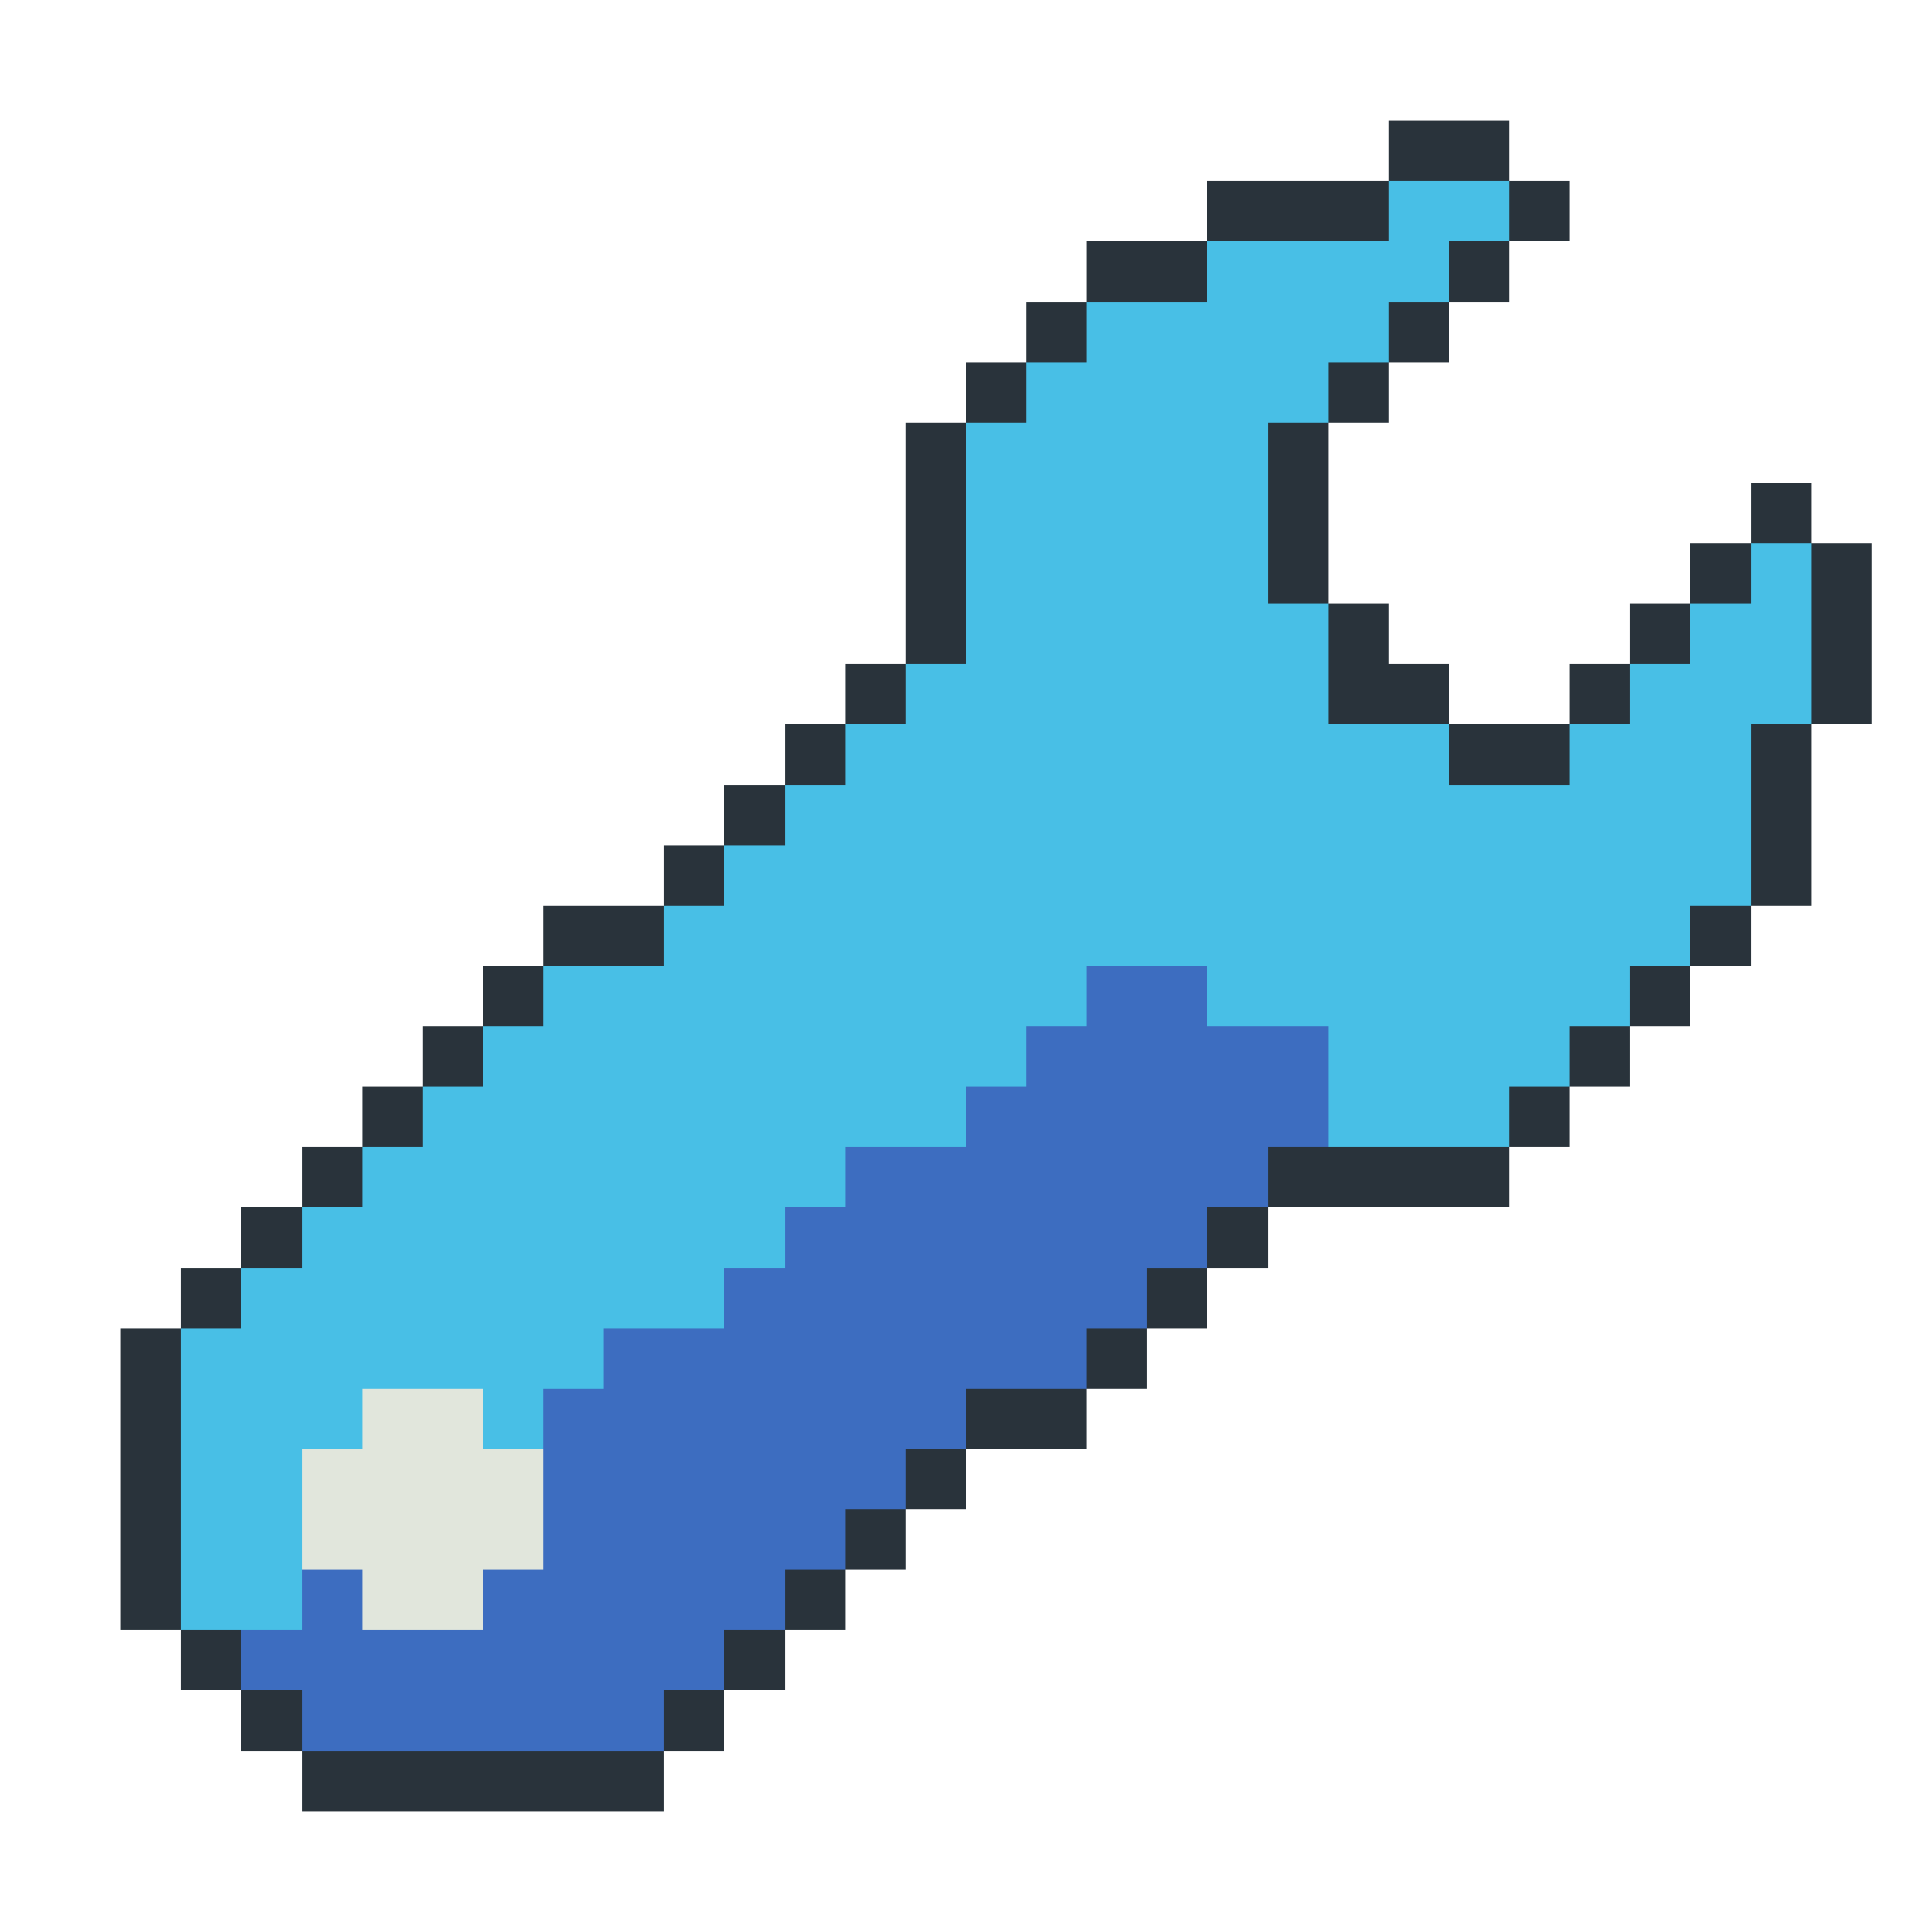
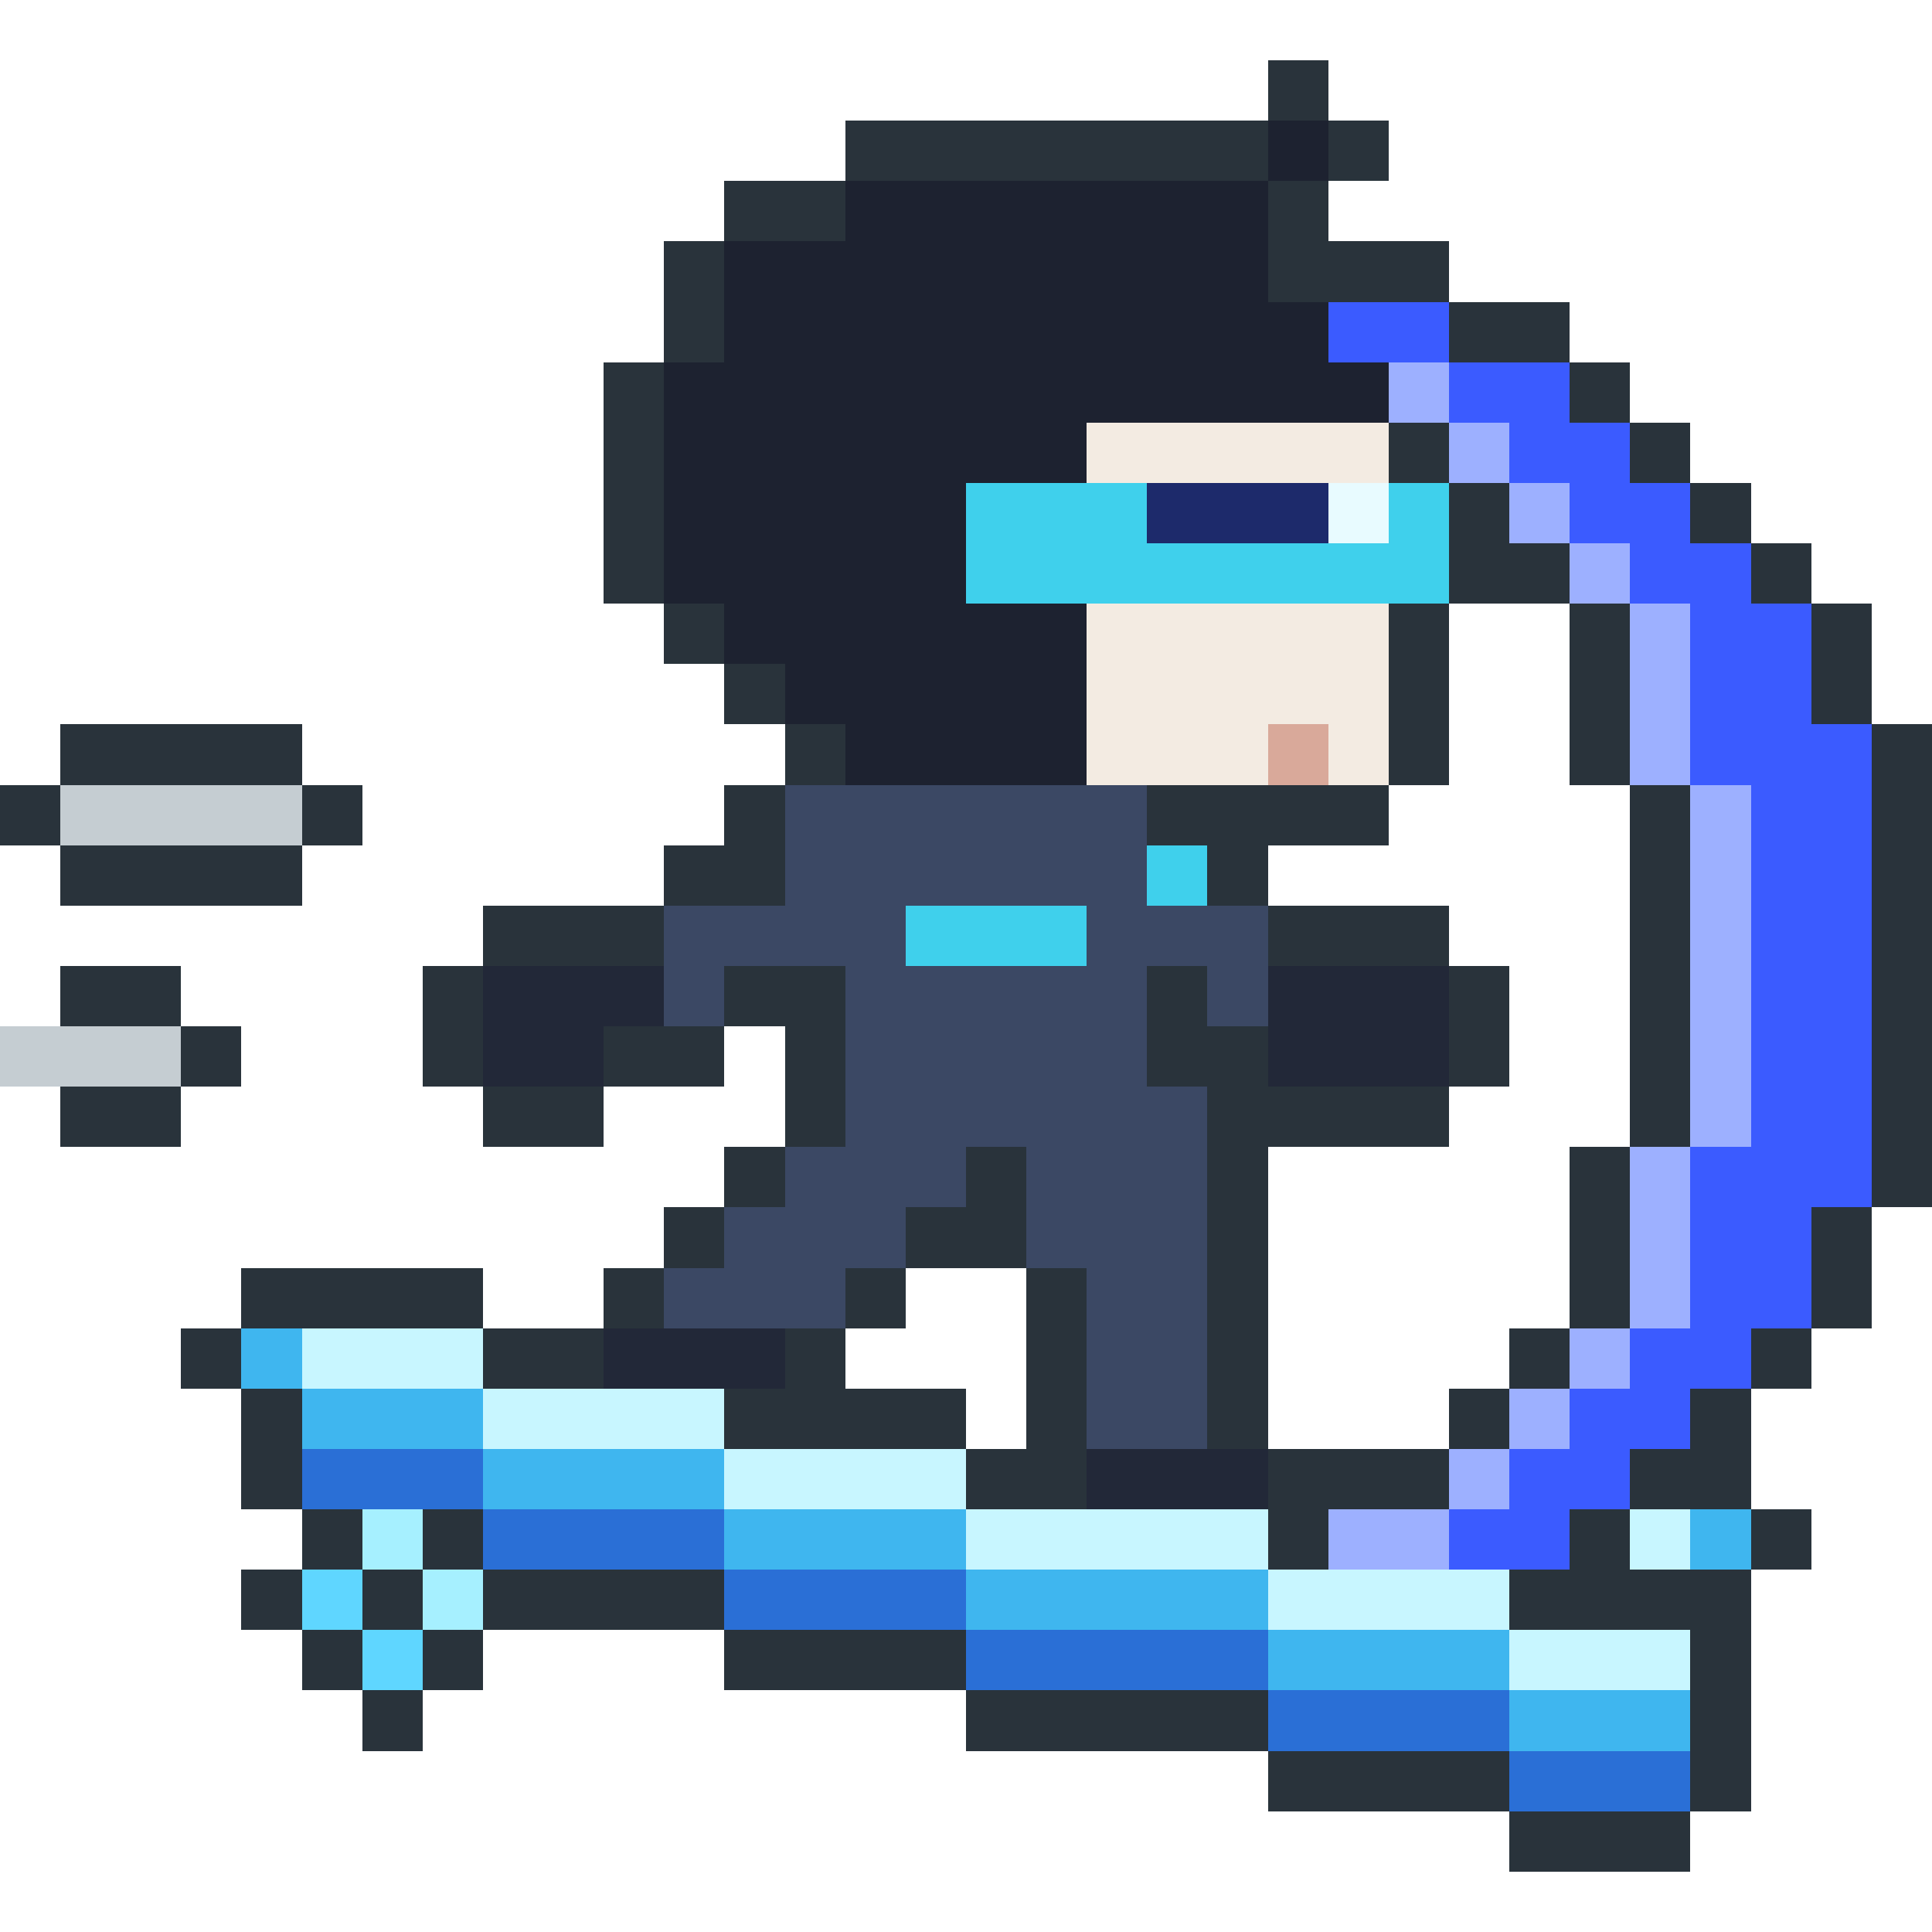
<svg xmlns="http://www.w3.org/2000/svg" viewBox="0 0 32 32" shape-rendering="crispEdges">
  <rect width="32" height="32" fill="#fff" />
-   <rect x="23" y="2" width="2" height="1" fill="#29333b" />
-   <rect x="20" y="3" width="3" height="1" fill="#29333b" />
-   <rect x="23" y="3" width="2" height="1" fill="#48bfe6" />
-   <rect x="25" y="3" width="1" height="1" fill="#29333b" />
-   <rect x="18" y="4" width="2" height="1" fill="#29333b" />
-   <rect x="20" y="4" width="4" height="1" fill="#48bfe6" />
-   <rect x="24" y="4" width="1" height="1" fill="#29333b" />
-   <rect x="17" y="5" width="1" height="1" fill="#29333b" />
-   <rect x="18" y="5" width="5" height="1" fill="#48bfe6" />
-   <rect x="23" y="5" width="1" height="1" fill="#29333b" />
-   <rect x="16" y="6" width="1" height="1" fill="#29333b" />
-   <rect x="17" y="6" width="5" height="1" fill="#48bfe6" />
-   <rect x="22" y="6" width="1" height="1" fill="#29333b" />
-   <rect x="15" y="7" width="1" height="1" fill="#29333b" />
-   <rect x="16" y="7" width="5" height="1" fill="#48bfe6" />
-   <rect x="21" y="7" width="1" height="1" fill="#29333b" />
-   <rect x="15" y="8" width="1" height="1" fill="#29333b" />
-   <rect x="16" y="8" width="5" height="1" fill="#48bfe6" />
-   <rect x="21" y="8" width="1" height="1" fill="#29333b" />
-   <rect x="29" y="8" width="1" height="1" fill="#29333b" />
-   <rect x="15" y="9" width="1" height="1" fill="#29333b" />
-   <rect x="16" y="9" width="5" height="1" fill="#48bfe6" />
-   <rect x="21" y="9" width="1" height="1" fill="#29333b" />
-   <rect x="28" y="9" width="1" height="1" fill="#29333b" />
-   <rect x="29" y="9" width="1" height="1" fill="#48bfe6" />
-   <rect x="30" y="9" width="1" height="1" fill="#29333b" />
-   <rect x="15" y="10" width="1" height="1" fill="#29333b" />
-   <rect x="16" y="10" width="6" height="1" fill="#48bfe6" />
-   <rect x="22" y="10" width="1" height="1" fill="#29333b" />
-   <rect x="27" y="10" width="1" height="1" fill="#29333b" />
-   <rect x="28" y="10" width="2" height="1" fill="#48bfe6" />
+   <rect x="21" y="1" width="1" height="1" fill="#29333b" />
+   <rect x="14" y="2" width="7" height="1" fill="#29333b" />
+   <rect x="21" y="2" width="1" height="1" fill="#1d2230" />
+   <rect x="22" y="2" width="1" height="1" fill="#29333b" />
+   <rect x="12" y="3" width="2" height="1" fill="#29333b" />
+   <rect x="14" y="3" width="7" height="1" fill="#1d2230" />
+   <rect x="21" y="3" width="1" height="1" fill="#29333b" />
+   <rect x="11" y="4" width="1" height="1" fill="#29333b" />
+   <rect x="12" y="4" width="9" height="1" fill="#1d2230" />
+   <rect x="21" y="4" width="3" height="1" fill="#29333b" />
+   <rect x="11" y="5" width="1" height="1" fill="#29333b" />
+   <rect x="12" y="5" width="10" height="1" fill="#1d2230" />
+   <rect x="22" y="5" width="2" height="1" fill="#3b5bff" />
+   <rect x="24" y="5" width="2" height="1" fill="#29333b" />
+   <rect x="10" y="6" width="1" height="1" fill="#29333b" />
+   <rect x="11" y="6" width="12" height="1" fill="#1d2230" />
+   <rect x="23" y="6" width="1" height="1" fill="#9db0ff" />
+   <rect x="24" y="6" width="2" height="1" fill="#3b5bff" />
+   <rect x="26" y="6" width="1" height="1" fill="#29333b" />
+   <rect x="10" y="7" width="1" height="1" fill="#29333b" />
+   <rect x="11" y="7" width="7" height="1" fill="#1d2230" />
+   <rect x="18" y="7" width="5" height="1" fill="#f3ebe2" />
+   <rect x="23" y="7" width="1" height="1" fill="#29333b" />
+   <rect x="24" y="7" width="1" height="1" fill="#9db0ff" />
+   <rect x="25" y="7" width="2" height="1" fill="#3b5bff" />
+   <rect x="27" y="7" width="1" height="1" fill="#29333b" />
+   <rect x="10" y="8" width="1" height="1" fill="#29333b" />
+   <rect x="11" y="8" width="5" height="1" fill="#1d2230" />
+   <rect x="16" y="8" width="3" height="1" fill="#3fd0ec" />
+   <rect x="19" y="8" width="3" height="1" fill="#1d2a6b" />
+   <rect x="22" y="8" width="1" height="1" fill="#e8fbff" />
+   <rect x="23" y="8" width="1" height="1" fill="#3fd0ec" />
+   <rect x="24" y="8" width="1" height="1" fill="#29333b" />
+   <rect x="25" y="8" width="1" height="1" fill="#9db0ff" />
+   <rect x="26" y="8" width="2" height="1" fill="#3b5bff" />
+   <rect x="28" y="8" width="1" height="1" fill="#29333b" />
+   <rect x="10" y="9" width="1" height="1" fill="#29333b" />
+   <rect x="11" y="9" width="5" height="1" fill="#1d2230" />
+   <rect x="16" y="9" width="8" height="1" fill="#3fd0ec" />
+   <rect x="24" y="9" width="2" height="1" fill="#29333b" />
+   <rect x="26" y="9" width="1" height="1" fill="#9db0ff" />
+   <rect x="27" y="9" width="2" height="1" fill="#3b5bff" />
+   <rect x="29" y="9" width="1" height="1" fill="#29333b" />
+   <rect x="11" y="10" width="1" height="1" fill="#29333b" />
+   <rect x="12" y="10" width="6" height="1" fill="#1d2230" />
+   <rect x="18" y="10" width="5" height="1" fill="#f3ebe2" />
+   <rect x="23" y="10" width="1" height="1" fill="#29333b" />
+   <rect x="26" y="10" width="1" height="1" fill="#29333b" />
+   <rect x="27" y="10" width="1" height="1" fill="#9db0ff" />
+   <rect x="28" y="10" width="2" height="1" fill="#3b5bff" />
  <rect x="30" y="10" width="1" height="1" fill="#29333b" />
-   <rect x="14" y="11" width="1" height="1" fill="#29333b" />
-   <rect x="15" y="11" width="7" height="1" fill="#48bfe6" />
-   <rect x="22" y="11" width="2" height="1" fill="#29333b" />
+   <rect x="12" y="11" width="1" height="1" fill="#29333b" />
+   <rect x="13" y="11" width="5" height="1" fill="#1d2230" />
+   <rect x="18" y="11" width="5" height="1" fill="#f3ebe2" />
+   <rect x="23" y="11" width="1" height="1" fill="#29333b" />
  <rect x="26" y="11" width="1" height="1" fill="#29333b" />
-   <rect x="27" y="11" width="3" height="1" fill="#48bfe6" />
+   <rect x="27" y="11" width="1" height="1" fill="#9db0ff" />
+   <rect x="28" y="11" width="2" height="1" fill="#3b5bff" />
  <rect x="30" y="11" width="1" height="1" fill="#29333b" />
+   <rect x="1" y="12" width="4" height="1" fill="#29333b" />
  <rect x="13" y="12" width="1" height="1" fill="#29333b" />
-   <rect x="14" y="12" width="10" height="1" fill="#48bfe6" />
-   <rect x="24" y="12" width="2" height="1" fill="#29333b" />
-   <rect x="26" y="12" width="3" height="1" fill="#48bfe6" />
-   <rect x="29" y="12" width="1" height="1" fill="#29333b" />
+   <rect x="14" y="12" width="4" height="1" fill="#1d2230" />
+   <rect x="18" y="12" width="3" height="1" fill="#f3ebe2" />
+   <rect x="21" y="12" width="1" height="1" fill="#d9a99a" />
+   <rect x="22" y="12" width="1" height="1" fill="#f3ebe2" />
+   <rect x="23" y="12" width="1" height="1" fill="#29333b" />
+   <rect x="26" y="12" width="1" height="1" fill="#29333b" />
+   <rect x="27" y="12" width="1" height="1" fill="#9db0ff" />
+   <rect x="28" y="12" width="3" height="1" fill="#3b5bff" />
+   <rect x="31" y="12" width="1" height="1" fill="#29333b" />
+   <rect x="0" y="13" width="1" height="1" fill="#29333b" />
+   <rect x="1" y="13" width="4" height="1" fill="#c5cdd2" />
+   <rect x="5" y="13" width="1" height="1" fill="#29333b" />
  <rect x="12" y="13" width="1" height="1" fill="#29333b" />
-   <rect x="13" y="13" width="16" height="1" fill="#48bfe6" />
-   <rect x="29" y="13" width="1" height="1" fill="#29333b" />
-   <rect x="11" y="14" width="1" height="1" fill="#29333b" />
-   <rect x="12" y="14" width="17" height="1" fill="#48bfe6" />
-   <rect x="29" y="14" width="1" height="1" fill="#29333b" />
-   <rect x="9" y="15" width="2" height="1" fill="#29333b" />
-   <rect x="11" y="15" width="17" height="1" fill="#48bfe6" />
-   <rect x="28" y="15" width="1" height="1" fill="#29333b" />
-   <rect x="8" y="16" width="1" height="1" fill="#29333b" />
-   <rect x="9" y="16" width="9" height="1" fill="#48bfe6" />
-   <rect x="18" y="16" width="2" height="1" fill="#3d6dc0" />
-   <rect x="20" y="16" width="7" height="1" fill="#48bfe6" />
+   <rect x="13" y="13" width="6" height="1" fill="#3b4864" />
+   <rect x="19" y="13" width="4" height="1" fill="#29333b" />
+   <rect x="27" y="13" width="1" height="1" fill="#29333b" />
+   <rect x="28" y="13" width="1" height="1" fill="#9db0ff" />
+   <rect x="29" y="13" width="2" height="1" fill="#3b5bff" />
+   <rect x="31" y="13" width="1" height="1" fill="#29333b" />
+   <rect x="1" y="14" width="4" height="1" fill="#29333b" />
+   <rect x="11" y="14" width="2" height="1" fill="#29333b" />
+   <rect x="13" y="14" width="6" height="1" fill="#3b4864" />
+   <rect x="19" y="14" width="1" height="1" fill="#3fd0ec" />
+   <rect x="20" y="14" width="1" height="1" fill="#29333b" />
+   <rect x="27" y="14" width="1" height="1" fill="#29333b" />
+   <rect x="28" y="14" width="1" height="1" fill="#9db0ff" />
+   <rect x="29" y="14" width="2" height="1" fill="#3b5bff" />
+   <rect x="31" y="14" width="1" height="1" fill="#29333b" />
+   <rect x="8" y="15" width="3" height="1" fill="#29333b" />
+   <rect x="11" y="15" width="4" height="1" fill="#3b4864" />
+   <rect x="15" y="15" width="3" height="1" fill="#3fd0ec" />
+   <rect x="18" y="15" width="3" height="1" fill="#3b4864" />
+   <rect x="21" y="15" width="3" height="1" fill="#29333b" />
+   <rect x="27" y="15" width="1" height="1" fill="#29333b" />
+   <rect x="28" y="15" width="1" height="1" fill="#9db0ff" />
+   <rect x="29" y="15" width="2" height="1" fill="#3b5bff" />
+   <rect x="31" y="15" width="1" height="1" fill="#29333b" />
+   <rect x="1" y="16" width="2" height="1" fill="#29333b" />
+   <rect x="7" y="16" width="1" height="1" fill="#29333b" />
+   <rect x="8" y="16" width="3" height="1" fill="#222838" />
+   <rect x="11" y="16" width="1" height="1" fill="#3b4864" />
+   <rect x="12" y="16" width="2" height="1" fill="#29333b" />
+   <rect x="14" y="16" width="5" height="1" fill="#3b4864" />
+   <rect x="19" y="16" width="1" height="1" fill="#29333b" />
+   <rect x="20" y="16" width="1" height="1" fill="#3b4864" />
+   <rect x="21" y="16" width="3" height="1" fill="#222838" />
+   <rect x="24" y="16" width="1" height="1" fill="#29333b" />
  <rect x="27" y="16" width="1" height="1" fill="#29333b" />
+   <rect x="28" y="16" width="1" height="1" fill="#9db0ff" />
+   <rect x="29" y="16" width="2" height="1" fill="#3b5bff" />
+   <rect x="31" y="16" width="1" height="1" fill="#29333b" />
+   <rect x="0" y="17" width="3" height="1" fill="#c5cdd2" />
+   <rect x="3" y="17" width="1" height="1" fill="#29333b" />
  <rect x="7" y="17" width="1" height="1" fill="#29333b" />
-   <rect x="8" y="17" width="9" height="1" fill="#48bfe6" />
-   <rect x="17" y="17" width="5" height="1" fill="#3d6dc0" />
-   <rect x="22" y="17" width="4" height="1" fill="#48bfe6" />
-   <rect x="26" y="17" width="1" height="1" fill="#29333b" />
-   <rect x="6" y="18" width="1" height="1" fill="#29333b" />
-   <rect x="7" y="18" width="9" height="1" fill="#48bfe6" />
-   <rect x="16" y="18" width="6" height="1" fill="#3d6dc0" />
-   <rect x="22" y="18" width="3" height="1" fill="#48bfe6" />
-   <rect x="25" y="18" width="1" height="1" fill="#29333b" />
-   <rect x="5" y="19" width="1" height="1" fill="#29333b" />
-   <rect x="6" y="19" width="8" height="1" fill="#48bfe6" />
-   <rect x="14" y="19" width="7" height="1" fill="#3d6dc0" />
-   <rect x="21" y="19" width="4" height="1" fill="#29333b" />
-   <rect x="4" y="20" width="1" height="1" fill="#29333b" />
-   <rect x="5" y="20" width="8" height="1" fill="#48bfe6" />
-   <rect x="13" y="20" width="7" height="1" fill="#3d6dc0" />
+   <rect x="8" y="17" width="2" height="1" fill="#222838" />
+   <rect x="10" y="17" width="2" height="1" fill="#29333b" />
+   <rect x="13" y="17" width="1" height="1" fill="#29333b" />
+   <rect x="14" y="17" width="5" height="1" fill="#3b4864" />
+   <rect x="19" y="17" width="2" height="1" fill="#29333b" />
+   <rect x="21" y="17" width="3" height="1" fill="#222838" />
+   <rect x="24" y="17" width="1" height="1" fill="#29333b" />
+   <rect x="27" y="17" width="1" height="1" fill="#29333b" />
+   <rect x="28" y="17" width="1" height="1" fill="#9db0ff" />
+   <rect x="29" y="17" width="2" height="1" fill="#3b5bff" />
+   <rect x="31" y="17" width="1" height="1" fill="#29333b" />
+   <rect x="1" y="18" width="2" height="1" fill="#29333b" />
+   <rect x="8" y="18" width="2" height="1" fill="#29333b" />
+   <rect x="13" y="18" width="1" height="1" fill="#29333b" />
+   <rect x="14" y="18" width="6" height="1" fill="#3b4864" />
+   <rect x="20" y="18" width="4" height="1" fill="#29333b" />
+   <rect x="27" y="18" width="1" height="1" fill="#29333b" />
+   <rect x="28" y="18" width="1" height="1" fill="#9db0ff" />
+   <rect x="29" y="18" width="2" height="1" fill="#3b5bff" />
+   <rect x="31" y="18" width="1" height="1" fill="#29333b" />
+   <rect x="12" y="19" width="1" height="1" fill="#29333b" />
+   <rect x="13" y="19" width="3" height="1" fill="#3b4864" />
+   <rect x="16" y="19" width="1" height="1" fill="#29333b" />
+   <rect x="17" y="19" width="3" height="1" fill="#3b4864" />
+   <rect x="20" y="19" width="1" height="1" fill="#29333b" />
+   <rect x="26" y="19" width="1" height="1" fill="#29333b" />
+   <rect x="27" y="19" width="1" height="1" fill="#9db0ff" />
+   <rect x="28" y="19" width="3" height="1" fill="#3b5bff" />
+   <rect x="31" y="19" width="1" height="1" fill="#29333b" />
+   <rect x="11" y="20" width="1" height="1" fill="#29333b" />
+   <rect x="12" y="20" width="3" height="1" fill="#3b4864" />
+   <rect x="15" y="20" width="2" height="1" fill="#29333b" />
+   <rect x="17" y="20" width="3" height="1" fill="#3b4864" />
  <rect x="20" y="20" width="1" height="1" fill="#29333b" />
-   <rect x="3" y="21" width="1" height="1" fill="#29333b" />
-   <rect x="4" y="21" width="8" height="1" fill="#48bfe6" />
-   <rect x="12" y="21" width="7" height="1" fill="#3d6dc0" />
-   <rect x="19" y="21" width="1" height="1" fill="#29333b" />
-   <rect x="2" y="22" width="1" height="1" fill="#29333b" />
-   <rect x="3" y="22" width="7" height="1" fill="#48bfe6" />
-   <rect x="10" y="22" width="8" height="1" fill="#3d6dc0" />
-   <rect x="18" y="22" width="1" height="1" fill="#29333b" />
-   <rect x="2" y="23" width="1" height="1" fill="#29333b" />
-   <rect x="3" y="23" width="3" height="1" fill="#48bfe6" />
-   <rect x="6" y="23" width="2" height="1" fill="#e1e6dc" />
-   <rect x="8" y="23" width="1" height="1" fill="#48bfe6" />
-   <rect x="9" y="23" width="7" height="1" fill="#3d6dc0" />
-   <rect x="16" y="23" width="2" height="1" fill="#29333b" />
-   <rect x="2" y="24" width="1" height="1" fill="#29333b" />
-   <rect x="3" y="24" width="2" height="1" fill="#48bfe6" />
-   <rect x="5" y="24" width="4" height="1" fill="#e1e6dc" />
-   <rect x="9" y="24" width="6" height="1" fill="#3d6dc0" />
-   <rect x="15" y="24" width="1" height="1" fill="#29333b" />
-   <rect x="2" y="25" width="1" height="1" fill="#29333b" />
-   <rect x="3" y="25" width="2" height="1" fill="#48bfe6" />
-   <rect x="5" y="25" width="4" height="1" fill="#e1e6dc" />
-   <rect x="9" y="25" width="5" height="1" fill="#3d6dc0" />
-   <rect x="14" y="25" width="1" height="1" fill="#29333b" />
-   <rect x="2" y="26" width="1" height="1" fill="#29333b" />
-   <rect x="3" y="26" width="2" height="1" fill="#48bfe6" />
-   <rect x="5" y="26" width="1" height="1" fill="#3d6dc0" />
-   <rect x="6" y="26" width="2" height="1" fill="#e1e6dc" />
-   <rect x="8" y="26" width="5" height="1" fill="#3d6dc0" />
-   <rect x="13" y="26" width="1" height="1" fill="#29333b" />
-   <rect x="3" y="27" width="1" height="1" fill="#29333b" />
-   <rect x="4" y="27" width="8" height="1" fill="#3d6dc0" />
-   <rect x="12" y="27" width="1" height="1" fill="#29333b" />
-   <rect x="4" y="28" width="1" height="1" fill="#29333b" />
-   <rect x="5" y="28" width="6" height="1" fill="#3d6dc0" />
-   <rect x="11" y="28" width="1" height="1" fill="#29333b" />
-   <rect x="5" y="29" width="6" height="1" fill="#29333b" />
+   <rect x="26" y="20" width="1" height="1" fill="#29333b" />
+   <rect x="27" y="20" width="1" height="1" fill="#9db0ff" />
+   <rect x="28" y="20" width="2" height="1" fill="#3b5bff" />
+   <rect x="30" y="20" width="1" height="1" fill="#29333b" />
+   <rect x="4" y="21" width="4" height="1" fill="#29333b" />
+   <rect x="10" y="21" width="1" height="1" fill="#29333b" />
+   <rect x="11" y="21" width="3" height="1" fill="#3b4864" />
+   <rect x="14" y="21" width="1" height="1" fill="#29333b" />
+   <rect x="17" y="21" width="1" height="1" fill="#29333b" />
+   <rect x="18" y="21" width="2" height="1" fill="#3b4864" />
+   <rect x="20" y="21" width="1" height="1" fill="#29333b" />
+   <rect x="26" y="21" width="1" height="1" fill="#29333b" />
+   <rect x="27" y="21" width="1" height="1" fill="#9db0ff" />
+   <rect x="28" y="21" width="2" height="1" fill="#3b5bff" />
+   <rect x="30" y="21" width="1" height="1" fill="#29333b" />
+   <rect x="3" y="22" width="1" height="1" fill="#29333b" />
+   <rect x="4" y="22" width="1" height="1" fill="#3fb6ef" />
+   <rect x="5" y="22" width="3" height="1" fill="#c8f6ff" />
+   <rect x="8" y="22" width="2" height="1" fill="#29333b" />
+   <rect x="10" y="22" width="3" height="1" fill="#222838" />
+   <rect x="13" y="22" width="1" height="1" fill="#29333b" />
+   <rect x="17" y="22" width="1" height="1" fill="#29333b" />
+   <rect x="18" y="22" width="2" height="1" fill="#3b4864" />
+   <rect x="20" y="22" width="1" height="1" fill="#29333b" />
+   <rect x="25" y="22" width="1" height="1" fill="#29333b" />
+   <rect x="26" y="22" width="1" height="1" fill="#9db0ff" />
+   <rect x="27" y="22" width="2" height="1" fill="#3b5bff" />
+   <rect x="29" y="22" width="1" height="1" fill="#29333b" />
+   <rect x="4" y="23" width="1" height="1" fill="#29333b" />
+   <rect x="5" y="23" width="3" height="1" fill="#3fb6ef" />
+   <rect x="8" y="23" width="4" height="1" fill="#c8f6ff" />
+   <rect x="12" y="23" width="4" height="1" fill="#29333b" />
+   <rect x="17" y="23" width="1" height="1" fill="#29333b" />
+   <rect x="18" y="23" width="2" height="1" fill="#3b4864" />
+   <rect x="20" y="23" width="1" height="1" fill="#29333b" />
+   <rect x="24" y="23" width="1" height="1" fill="#29333b" />
+   <rect x="25" y="23" width="1" height="1" fill="#9db0ff" />
+   <rect x="26" y="23" width="2" height="1" fill="#3b5bff" />
+   <rect x="28" y="23" width="1" height="1" fill="#29333b" />
+   <rect x="4" y="24" width="1" height="1" fill="#29333b" />
+   <rect x="5" y="24" width="3" height="1" fill="#2a6fd6" />
+   <rect x="8" y="24" width="4" height="1" fill="#3fb6ef" />
+   <rect x="12" y="24" width="4" height="1" fill="#c8f6ff" />
+   <rect x="16" y="24" width="2" height="1" fill="#29333b" />
+   <rect x="18" y="24" width="3" height="1" fill="#222838" />
+   <rect x="21" y="24" width="3" height="1" fill="#29333b" />
+   <rect x="24" y="24" width="1" height="1" fill="#9db0ff" />
+   <rect x="25" y="24" width="2" height="1" fill="#3b5bff" />
+   <rect x="27" y="24" width="2" height="1" fill="#29333b" />
+   <rect x="5" y="25" width="1" height="1" fill="#29333b" />
+   <rect x="6" y="25" width="1" height="1" fill="#a6f0ff" />
+   <rect x="7" y="25" width="1" height="1" fill="#29333b" />
+   <rect x="8" y="25" width="4" height="1" fill="#2a6fd6" />
+   <rect x="12" y="25" width="4" height="1" fill="#3fb6ef" />
+   <rect x="16" y="25" width="5" height="1" fill="#c8f6ff" />
+   <rect x="21" y="25" width="1" height="1" fill="#29333b" />
+   <rect x="22" y="25" width="2" height="1" fill="#9db0ff" />
+   <rect x="24" y="25" width="2" height="1" fill="#3b5bff" />
+   <rect x="26" y="25" width="1" height="1" fill="#29333b" />
+   <rect x="27" y="25" width="1" height="1" fill="#c8f6ff" />
+   <rect x="28" y="25" width="1" height="1" fill="#3fb6ef" />
+   <rect x="29" y="25" width="1" height="1" fill="#29333b" />
+   <rect x="4" y="26" width="1" height="1" fill="#29333b" />
+   <rect x="5" y="26" width="1" height="1" fill="#5fd6ff" />
+   <rect x="6" y="26" width="1" height="1" fill="#29333b" />
+   <rect x="7" y="26" width="1" height="1" fill="#a6f0ff" />
+   <rect x="8" y="26" width="4" height="1" fill="#29333b" />
+   <rect x="12" y="26" width="4" height="1" fill="#2a6fd6" />
+   <rect x="16" y="26" width="5" height="1" fill="#3fb6ef" />
+   <rect x="21" y="26" width="4" height="1" fill="#c8f6ff" />
+   <rect x="25" y="26" width="4" height="1" fill="#29333b" />
+   <rect x="5" y="27" width="1" height="1" fill="#29333b" />
+   <rect x="6" y="27" width="1" height="1" fill="#5fd6ff" />
+   <rect x="7" y="27" width="1" height="1" fill="#29333b" />
+   <rect x="12" y="27" width="4" height="1" fill="#29333b" />
+   <rect x="16" y="27" width="5" height="1" fill="#2a6fd6" />
+   <rect x="21" y="27" width="4" height="1" fill="#3fb6ef" />
+   <rect x="25" y="27" width="3" height="1" fill="#c8f6ff" />
+   <rect x="28" y="27" width="1" height="1" fill="#29333b" />
+   <rect x="6" y="28" width="1" height="1" fill="#29333b" />
+   <rect x="16" y="28" width="5" height="1" fill="#29333b" />
+   <rect x="21" y="28" width="4" height="1" fill="#2a6fd6" />
+   <rect x="25" y="28" width="3" height="1" fill="#3fb6ef" />
+   <rect x="28" y="28" width="1" height="1" fill="#29333b" />
+   <rect x="21" y="29" width="4" height="1" fill="#29333b" />
+   <rect x="25" y="29" width="3" height="1" fill="#2a6fd6" />
+   <rect x="28" y="29" width="1" height="1" fill="#29333b" />
+   <rect x="25" y="30" width="3" height="1" fill="#29333b" />
</svg>
